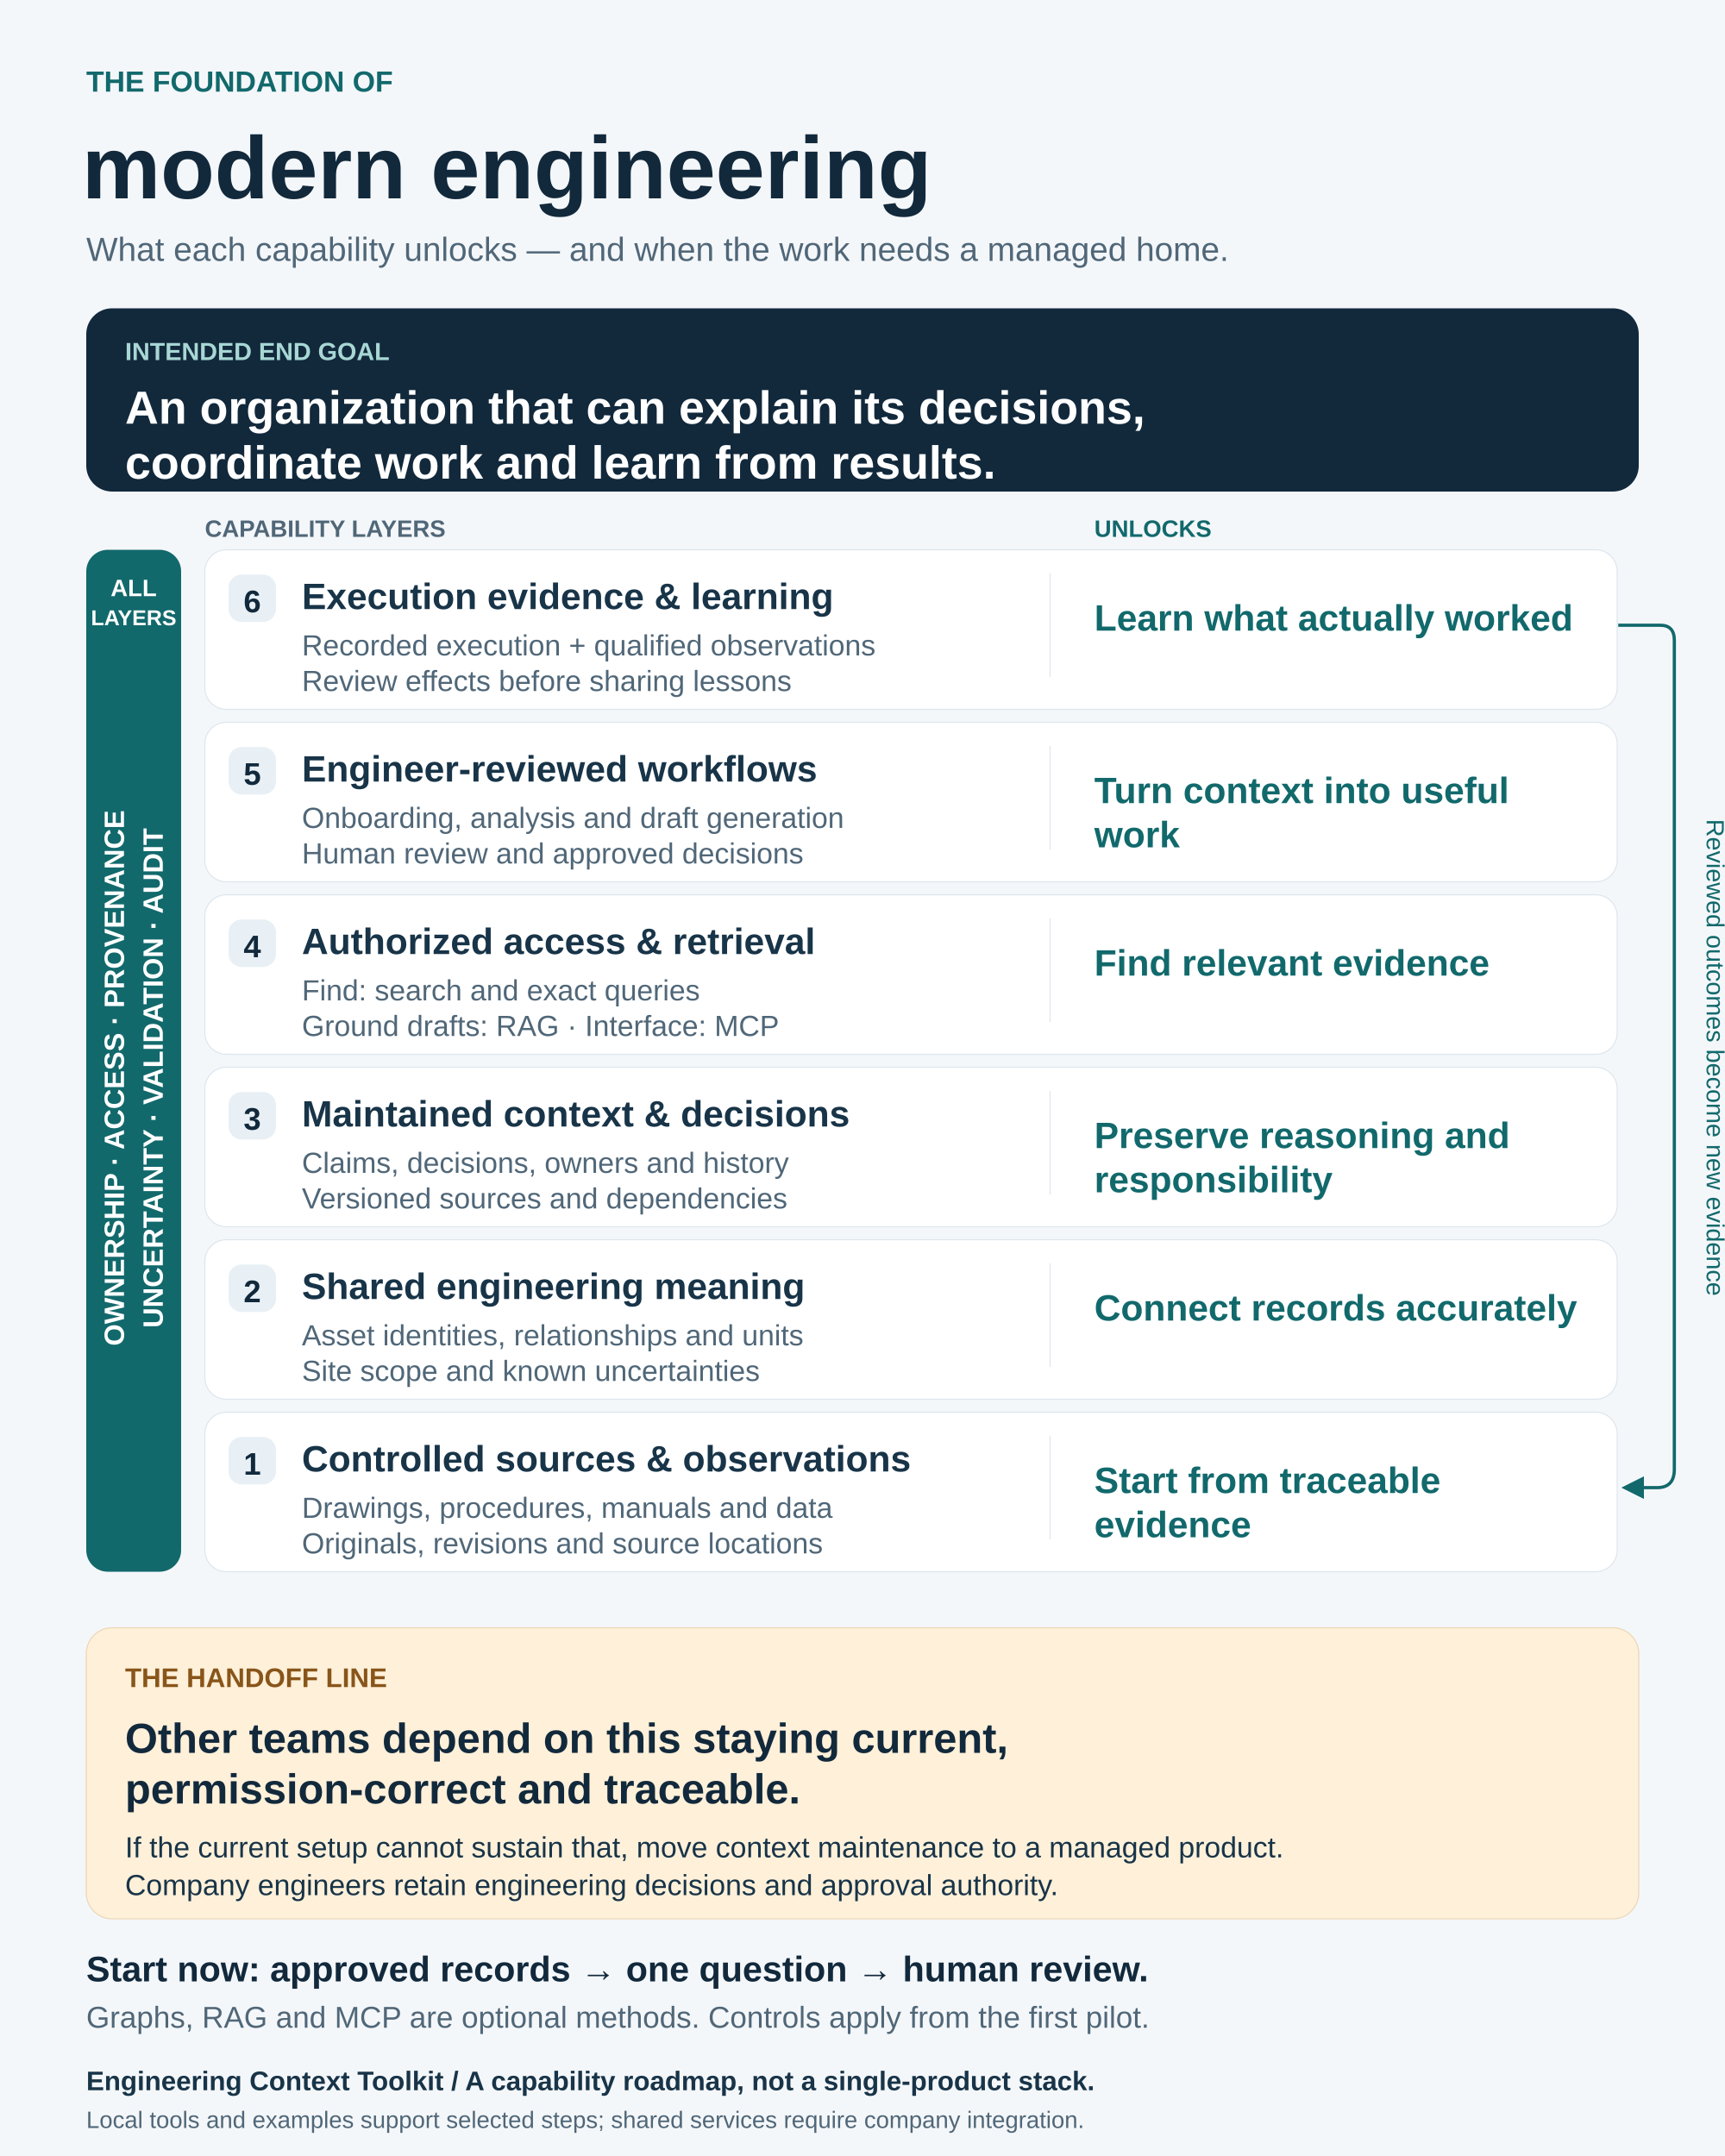
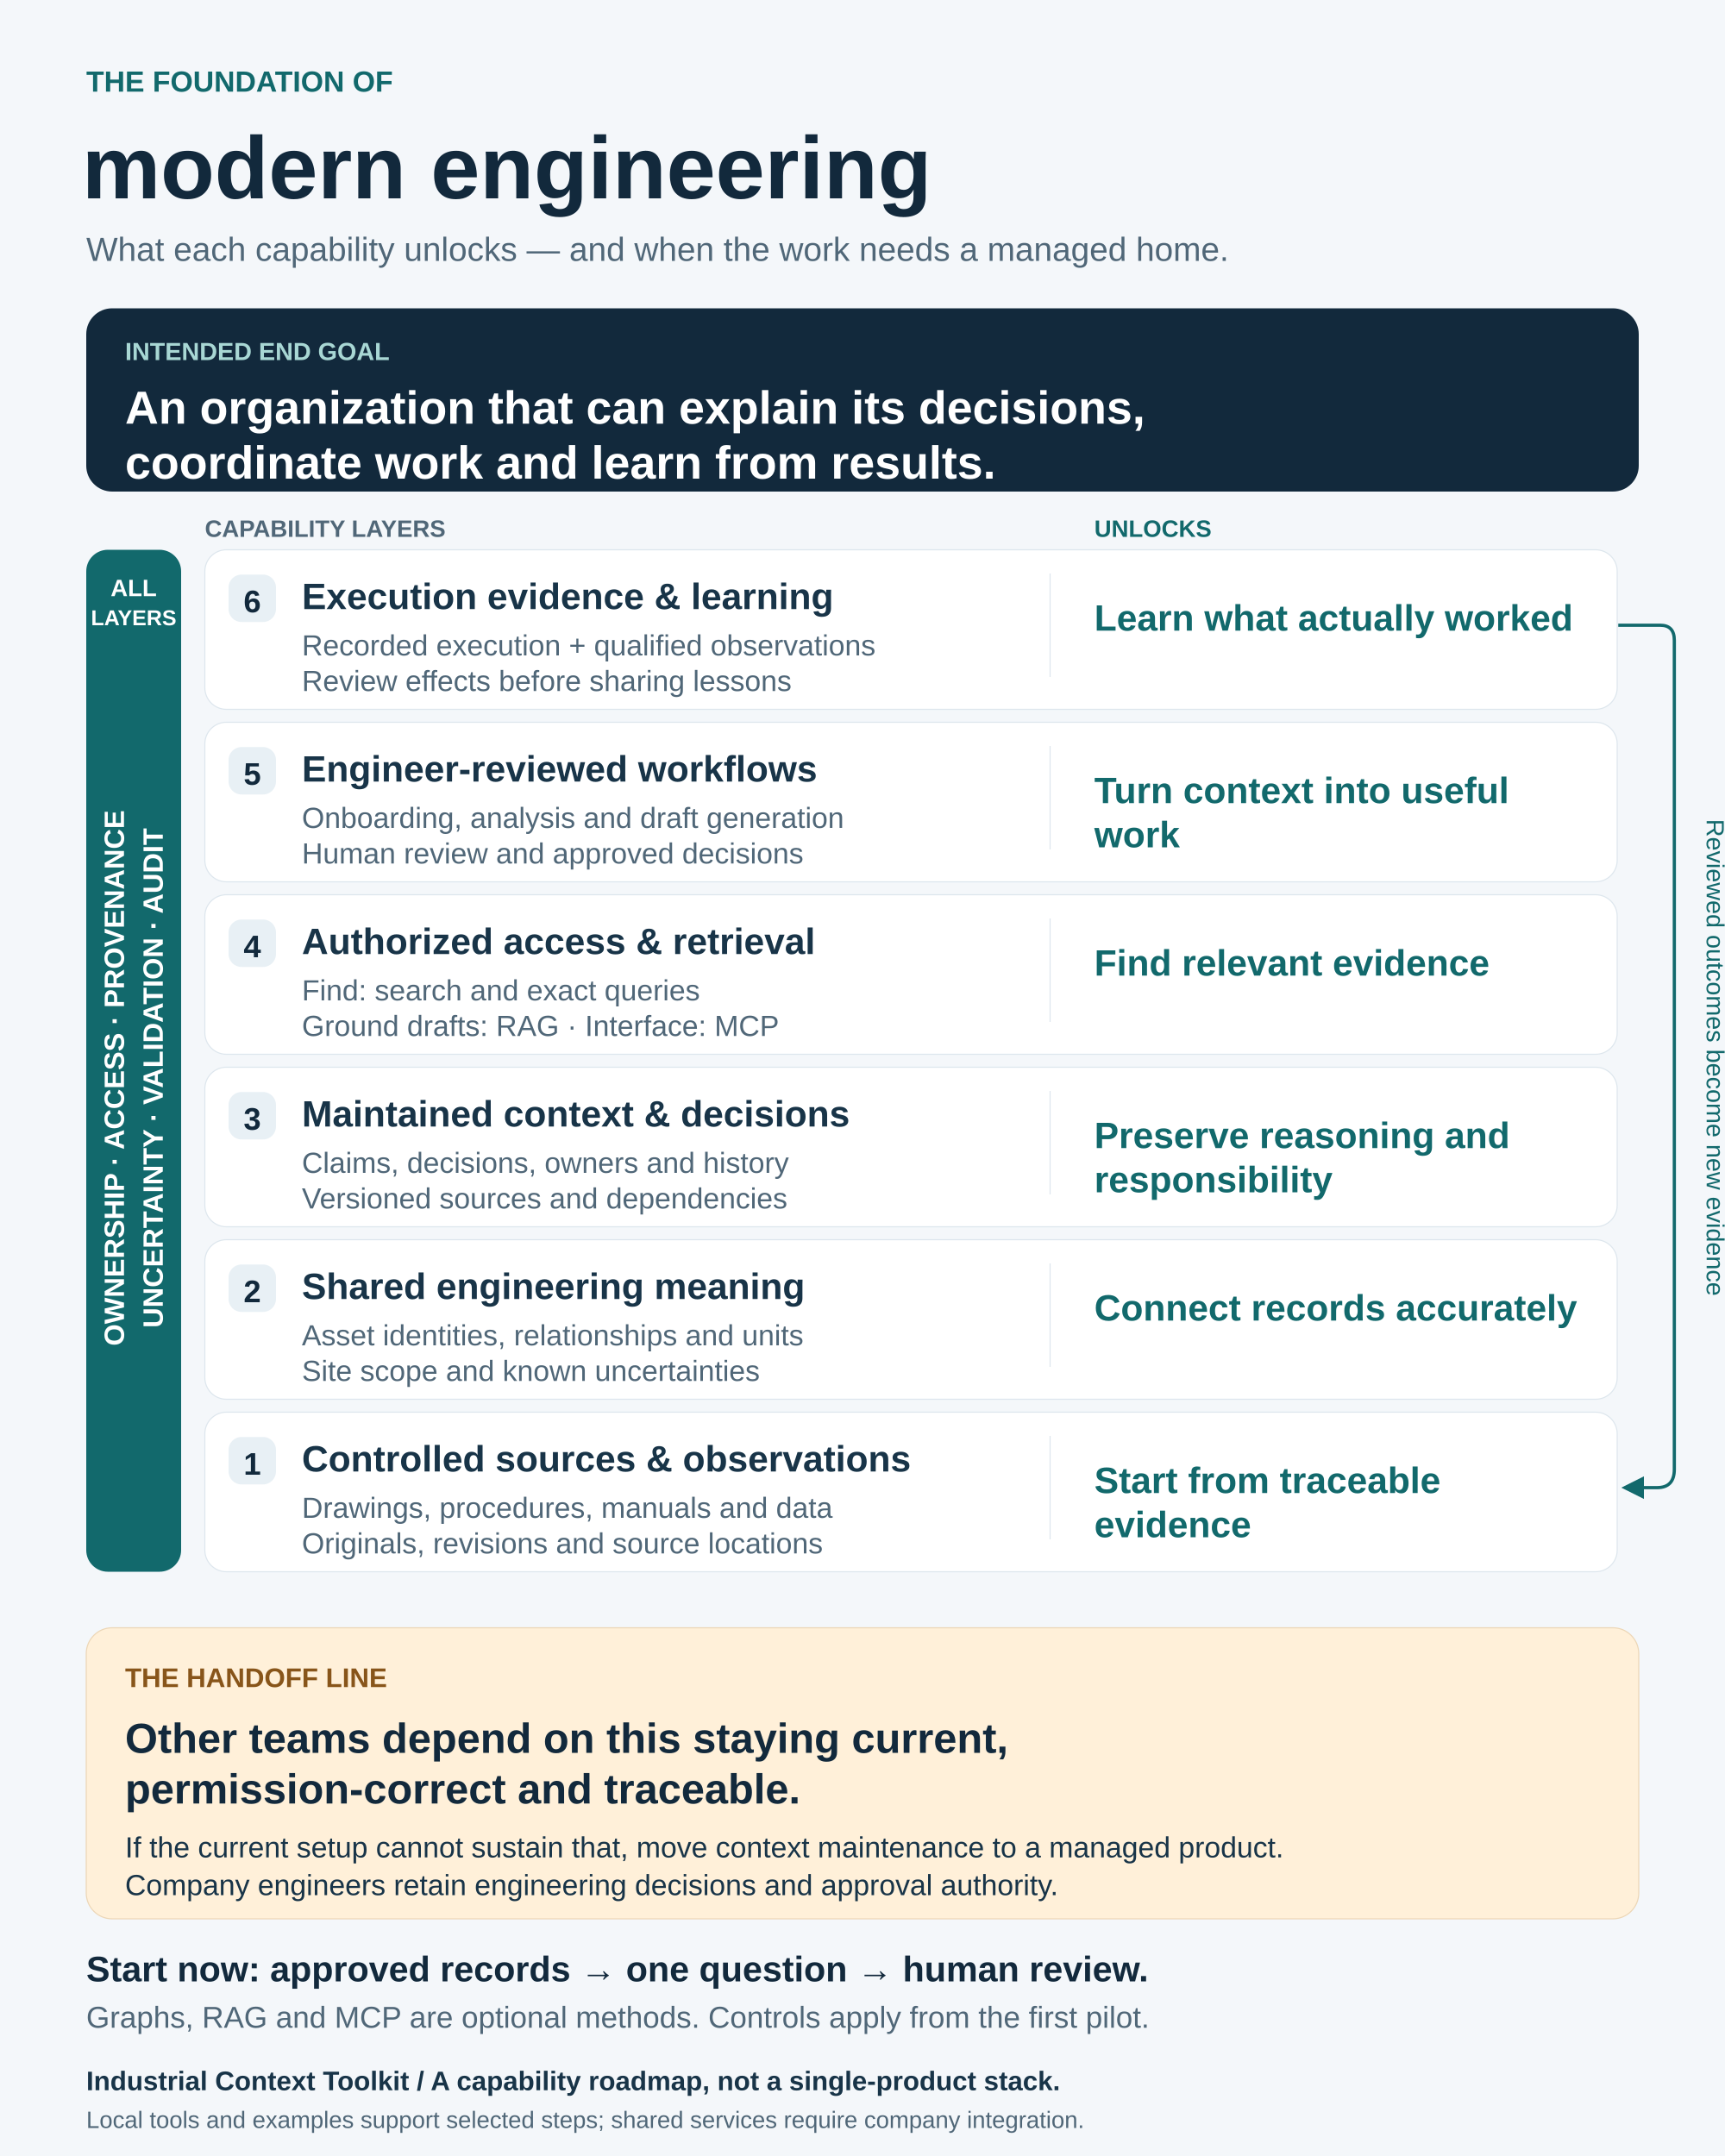
<svg xmlns="http://www.w3.org/2000/svg" width="1600" height="2000" viewBox="0 0 1600 2000" role="img" aria-labelledby="title desc">
  <defs>
    <marker id="arrow" viewBox="0 0 10 10" refX="8" refY="5" markerWidth="7" markerHeight="7" orient="auto-start-reverse">
      <path d="M0 0L10 5L0 10Z" fill="#12696c" />
    </marker>
  </defs>
  <rect width="1600" height="2000" fill="#f4f7fa" />
  <text x="80" y="85" font-family="Segoe UI, Arial, sans-serif" font-size="27" font-weight="600" fill="#12696c" text-anchor="start">THE FOUNDATION OF</text>
  <text x="76" y="184" font-family="Segoe UI, Arial, sans-serif" font-size="82" font-weight="600" fill="#12293c" text-anchor="start">modern engineering</text>
  <text x="80" y="242" font-family="Segoe UI, Arial, sans-serif" font-size="31" font-weight="400" fill="#506778" text-anchor="start">What each capability unlocks — and when the work needs a managed home.</text>
  <rect x="80" y="286" width="1440" height="170" rx="24" fill="#12293c" />
  <text x="116" y="334" font-family="Segoe UI, Arial, sans-serif" font-size="23" font-weight="600" fill="#a8d7d4" text-anchor="start">INTENDED END GOAL</text>
  <text x="116" y="393" font-family="Segoe UI, Arial, sans-serif" font-size="43" font-weight="600" fill="#ffffff" text-anchor="start">An organization that can explain its decisions,</text>
  <text x="116" y="444" font-family="Segoe UI, Arial, sans-serif" font-size="43" font-weight="600" fill="#ffffff" text-anchor="start">coordinate work and learn from results.</text>
  <text x="190" y="498" font-family="Segoe UI, Arial, sans-serif" font-size="22" font-weight="600" fill="#506778" text-anchor="start">CAPABILITY LAYERS</text>
  <text x="1015" y="498" font-family="Segoe UI, Arial, sans-serif" font-size="22" font-weight="600" fill="#12696c" text-anchor="start">UNLOCKS</text>
  <rect x="80" y="510" width="88" height="948" rx="20" fill="#12696c" />
  <text x="124" y="553" font-family="Segoe UI, Arial, sans-serif" font-size="22" font-weight="600" fill="#ffffff" text-anchor="middle">ALL</text>
  <text x="124" y="580" font-family="Segoe UI, Arial, sans-serif" font-size="20" font-weight="600" fill="#ffffff" text-anchor="middle">LAYERS</text>
  <g transform="translate(124 1000) rotate(-90)" font-family="Segoe UI, Arial, sans-serif" font-size="26" font-weight="600" fill="#ffffff" text-anchor="middle">
    <text y="-9">OWNERSHIP · ACCESS · PROVENANCE</text>
    <text y="27">UNCERTAINTY · VALIDATION · AUDIT</text>
  </g>
  <rect x="190" y="510" width="1310" height="148" rx="20" fill="#ffffff" stroke="#dde6ed" />
  <rect x="212" y="533" width="44" height="44" rx="12" fill="#e8f0f5" />
  <text x="234" y="568" font-family="Segoe UI, Arial, sans-serif" font-size="29" font-weight="600" fill="#12293c" text-anchor="middle">6</text>
  <text x="280" y="565" font-family="Segoe UI, Arial, sans-serif" font-size="34" font-weight="600" fill="#183448" text-anchor="start">Execution evidence &amp; learning</text>
  <text x="280" y="608" font-family="Segoe UI, Arial, sans-serif" font-size="27" font-weight="400" fill="#506778" text-anchor="start">Recorded execution + qualified observations</text>
  <text x="280" y="641" font-family="Segoe UI, Arial, sans-serif" font-size="27" font-weight="400" fill="#506778" text-anchor="start">Review effects before sharing lessons</text>
  <path d="M974 532V628" stroke="#dde6ed" />
  <text x="1015" y="585" font-family="Segoe UI, Arial, sans-serif" font-size="34" font-weight="600" fill="#12696c" text-anchor="start">Learn what actually worked</text>
  <rect x="190" y="670" width="1310" height="148" rx="20" fill="#ffffff" stroke="#dde6ed" />
  <rect x="212" y="693" width="44" height="44" rx="12" fill="#e8f0f5" />
  <text x="234" y="728" font-family="Segoe UI, Arial, sans-serif" font-size="29" font-weight="600" fill="#12293c" text-anchor="middle">5</text>
  <text x="280" y="725" font-family="Segoe UI, Arial, sans-serif" font-size="34" font-weight="600" fill="#183448" text-anchor="start">Engineer-reviewed workflows</text>
  <text x="280" y="768" font-family="Segoe UI, Arial, sans-serif" font-size="27" font-weight="400" fill="#506778" text-anchor="start">Onboarding, analysis and draft generation</text>
  <text x="280" y="801" font-family="Segoe UI, Arial, sans-serif" font-size="27" font-weight="400" fill="#506778" text-anchor="start">Human review and approved decisions</text>
  <path d="M974 692V788" stroke="#dde6ed" />
  <text x="1015" y="745" font-family="Segoe UI, Arial, sans-serif" font-size="34" font-weight="600" fill="#12696c" text-anchor="start">Turn context into useful</text>
  <text x="1015" y="786" font-family="Segoe UI, Arial, sans-serif" font-size="34" font-weight="600" fill="#12696c" text-anchor="start">work</text>
  <rect x="190" y="830" width="1310" height="148" rx="20" fill="#ffffff" stroke="#dde6ed" />
  <rect x="212" y="853" width="44" height="44" rx="12" fill="#e8f0f5" />
  <text x="234" y="888" font-family="Segoe UI, Arial, sans-serif" font-size="29" font-weight="600" fill="#12293c" text-anchor="middle">4</text>
  <text x="280" y="885" font-family="Segoe UI, Arial, sans-serif" font-size="34" font-weight="600" fill="#183448" text-anchor="start">Authorized access &amp; retrieval</text>
  <text x="280" y="928" font-family="Segoe UI, Arial, sans-serif" font-size="27" font-weight="400" fill="#506778" text-anchor="start">Find: search and exact queries</text>
  <text x="280" y="961" font-family="Segoe UI, Arial, sans-serif" font-size="27" font-weight="400" fill="#506778" text-anchor="start">Ground drafts: RAG · Interface: MCP</text>
  <path d="M974 852V948" stroke="#dde6ed" />
  <text x="1015" y="905" font-family="Segoe UI, Arial, sans-serif" font-size="34" font-weight="600" fill="#12696c" text-anchor="start">Find relevant evidence</text>
  <rect x="190" y="990" width="1310" height="148" rx="20" fill="#ffffff" stroke="#dde6ed" />
  <rect x="212" y="1013" width="44" height="44" rx="12" fill="#e8f0f5" />
  <text x="234" y="1048" font-family="Segoe UI, Arial, sans-serif" font-size="29" font-weight="600" fill="#12293c" text-anchor="middle">3</text>
  <text x="280" y="1045" font-family="Segoe UI, Arial, sans-serif" font-size="34" font-weight="600" fill="#183448" text-anchor="start">Maintained context &amp; decisions</text>
  <text x="280" y="1088" font-family="Segoe UI, Arial, sans-serif" font-size="27" font-weight="400" fill="#506778" text-anchor="start">Claims, decisions, owners and history</text>
  <text x="280" y="1121" font-family="Segoe UI, Arial, sans-serif" font-size="27" font-weight="400" fill="#506778" text-anchor="start">Versioned sources and dependencies</text>
  <path d="M974 1012V1108" stroke="#dde6ed" />
  <text x="1015" y="1065" font-family="Segoe UI, Arial, sans-serif" font-size="34" font-weight="600" fill="#12696c" text-anchor="start">Preserve reasoning and</text>
  <text x="1015" y="1106" font-family="Segoe UI, Arial, sans-serif" font-size="34" font-weight="600" fill="#12696c" text-anchor="start">responsibility</text>
  <rect x="190" y="1150" width="1310" height="148" rx="20" fill="#ffffff" stroke="#dde6ed" />
  <rect x="212" y="1173" width="44" height="44" rx="12" fill="#e8f0f5" />
  <text x="234" y="1208" font-family="Segoe UI, Arial, sans-serif" font-size="29" font-weight="600" fill="#12293c" text-anchor="middle">2</text>
  <text x="280" y="1205" font-family="Segoe UI, Arial, sans-serif" font-size="34" font-weight="600" fill="#183448" text-anchor="start">Shared engineering meaning</text>
  <text x="280" y="1248" font-family="Segoe UI, Arial, sans-serif" font-size="27" font-weight="400" fill="#506778" text-anchor="start">Asset identities, relationships and units</text>
  <text x="280" y="1281" font-family="Segoe UI, Arial, sans-serif" font-size="27" font-weight="400" fill="#506778" text-anchor="start">Site scope and known uncertainties</text>
  <path d="M974 1172V1268" stroke="#dde6ed" />
  <text x="1015" y="1225" font-family="Segoe UI, Arial, sans-serif" font-size="34" font-weight="600" fill="#12696c" text-anchor="start">Connect records accurately</text>
  <rect x="190" y="1310" width="1310" height="148" rx="20" fill="#ffffff" stroke="#dde6ed" />
  <rect x="212" y="1333" width="44" height="44" rx="12" fill="#e8f0f5" />
  <text x="234" y="1368" font-family="Segoe UI, Arial, sans-serif" font-size="29" font-weight="600" fill="#12293c" text-anchor="middle">1</text>
  <text x="280" y="1365" font-family="Segoe UI, Arial, sans-serif" font-size="34" font-weight="600" fill="#183448" text-anchor="start">Controlled sources &amp; observations</text>
  <text x="280" y="1408" font-family="Segoe UI, Arial, sans-serif" font-size="27" font-weight="400" fill="#506778" text-anchor="start">Drawings, procedures, manuals and data</text>
  <text x="280" y="1441" font-family="Segoe UI, Arial, sans-serif" font-size="27" font-weight="400" fill="#506778" text-anchor="start">Originals, revisions and source locations</text>
  <path d="M974 1332V1428" stroke="#dde6ed" />
  <text x="1015" y="1385" font-family="Segoe UI, Arial, sans-serif" font-size="34" font-weight="600" fill="#12696c" text-anchor="start">Start from traceable</text>
  <text x="1015" y="1426" font-family="Segoe UI, Arial, sans-serif" font-size="34" font-weight="600" fill="#12696c" text-anchor="start">evidence</text>
  <path d="M1501 580H1540Q1553 580 1553 594V1363Q1553 1380 1537 1380H1508" fill="none" stroke="#12696c" stroke-width="3" marker-end="url(#arrow)" />
  <text transform="translate(1583 981) rotate(90)" font-family="Segoe UI, Arial, sans-serif" font-size="23" fill="#12696c" text-anchor="middle">Reviewed outcomes become new evidence</text>
  <rect x="80" y="1510" width="1440" height="270" rx="24" fill="#fff0d9" stroke="#ecd6b6" />
  <text x="116" y="1565" font-family="Segoe UI, Arial, sans-serif" font-size="25" font-weight="600" fill="#88551a" text-anchor="start">THE HANDOFF LINE</text>
  <text x="116" y="1626" font-family="Segoe UI, Arial, sans-serif" font-size="39" font-weight="600" fill="#12293c" text-anchor="start">Other teams depend on this staying current,</text>
  <text x="116" y="1673" font-family="Segoe UI, Arial, sans-serif" font-size="39" font-weight="600" fill="#12293c" text-anchor="start">permission-correct and traceable.</text>
  <text x="116" y="1723" font-family="Segoe UI, Arial, sans-serif" font-size="27" font-weight="400" fill="#183448" text-anchor="start">If the current setup cannot sustain that, move context maintenance to a managed product.</text>
  <text x="116" y="1758" font-family="Segoe UI, Arial, sans-serif" font-size="27" font-weight="400" fill="#183448" text-anchor="start">Company engineers retain engineering decisions and approval authority.</text>
  <text x="80" y="1838" font-family="Segoe UI, Arial, sans-serif" font-size="33" font-weight="600" fill="#12293c" text-anchor="start">Start now: approved records → one question → human review.</text>
  <text x="80" y="1881" font-family="Segoe UI, Arial, sans-serif" font-size="28" font-weight="400" fill="#506778" text-anchor="start">Graphs, RAG and MCP are optional methods. Controls apply from the first pilot.</text>
-   <text x="80" y="1939" font-family="Segoe UI, Arial, sans-serif" font-size="25" font-weight="600" fill="#183448" text-anchor="start">Engineering Context Toolkit  /  A capability roadmap, not a single-product stack.</text>
+   <text x="80" y="1939" font-family="Segoe UI, Arial, sans-serif" font-size="25" font-weight="600" fill="#183448" text-anchor="start">Industrial Context Toolkit  /  A capability roadmap, not a single-product stack.</text>
  <text x="80" y="1974" font-family="Segoe UI, Arial, sans-serif" font-size="22" font-weight="400" fill="#506778" text-anchor="start">Local tools and examples support selected steps; shared services require company integration.</text>
</svg>
